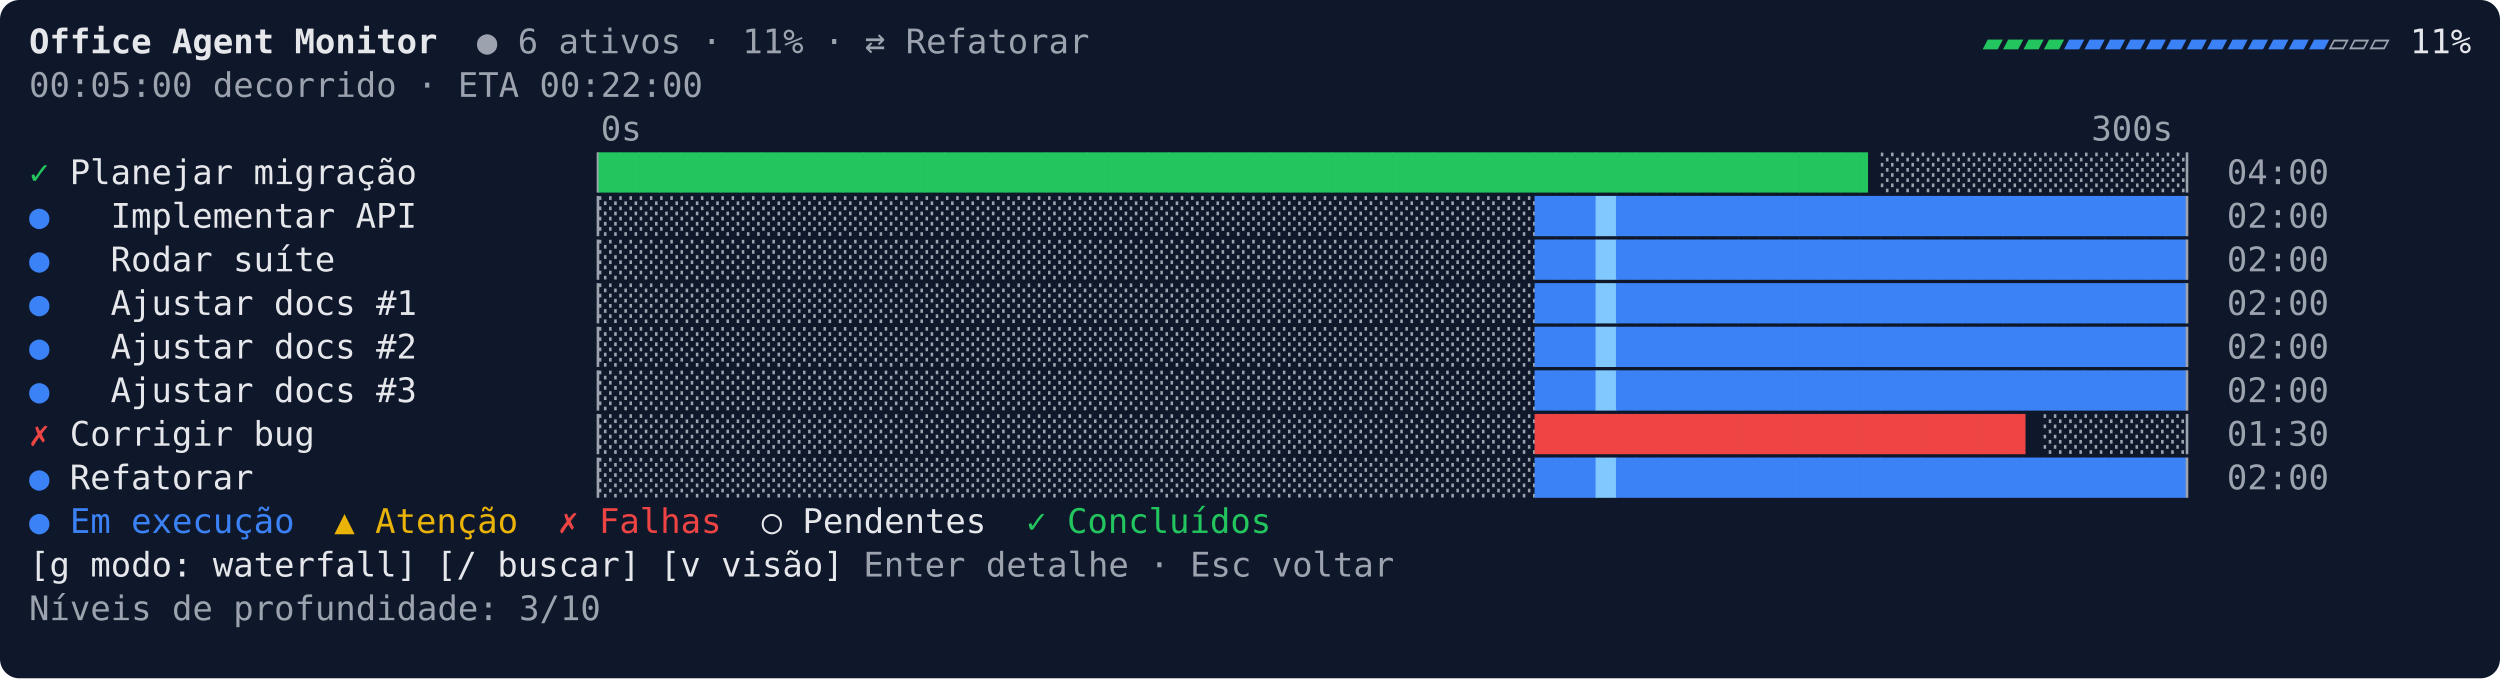
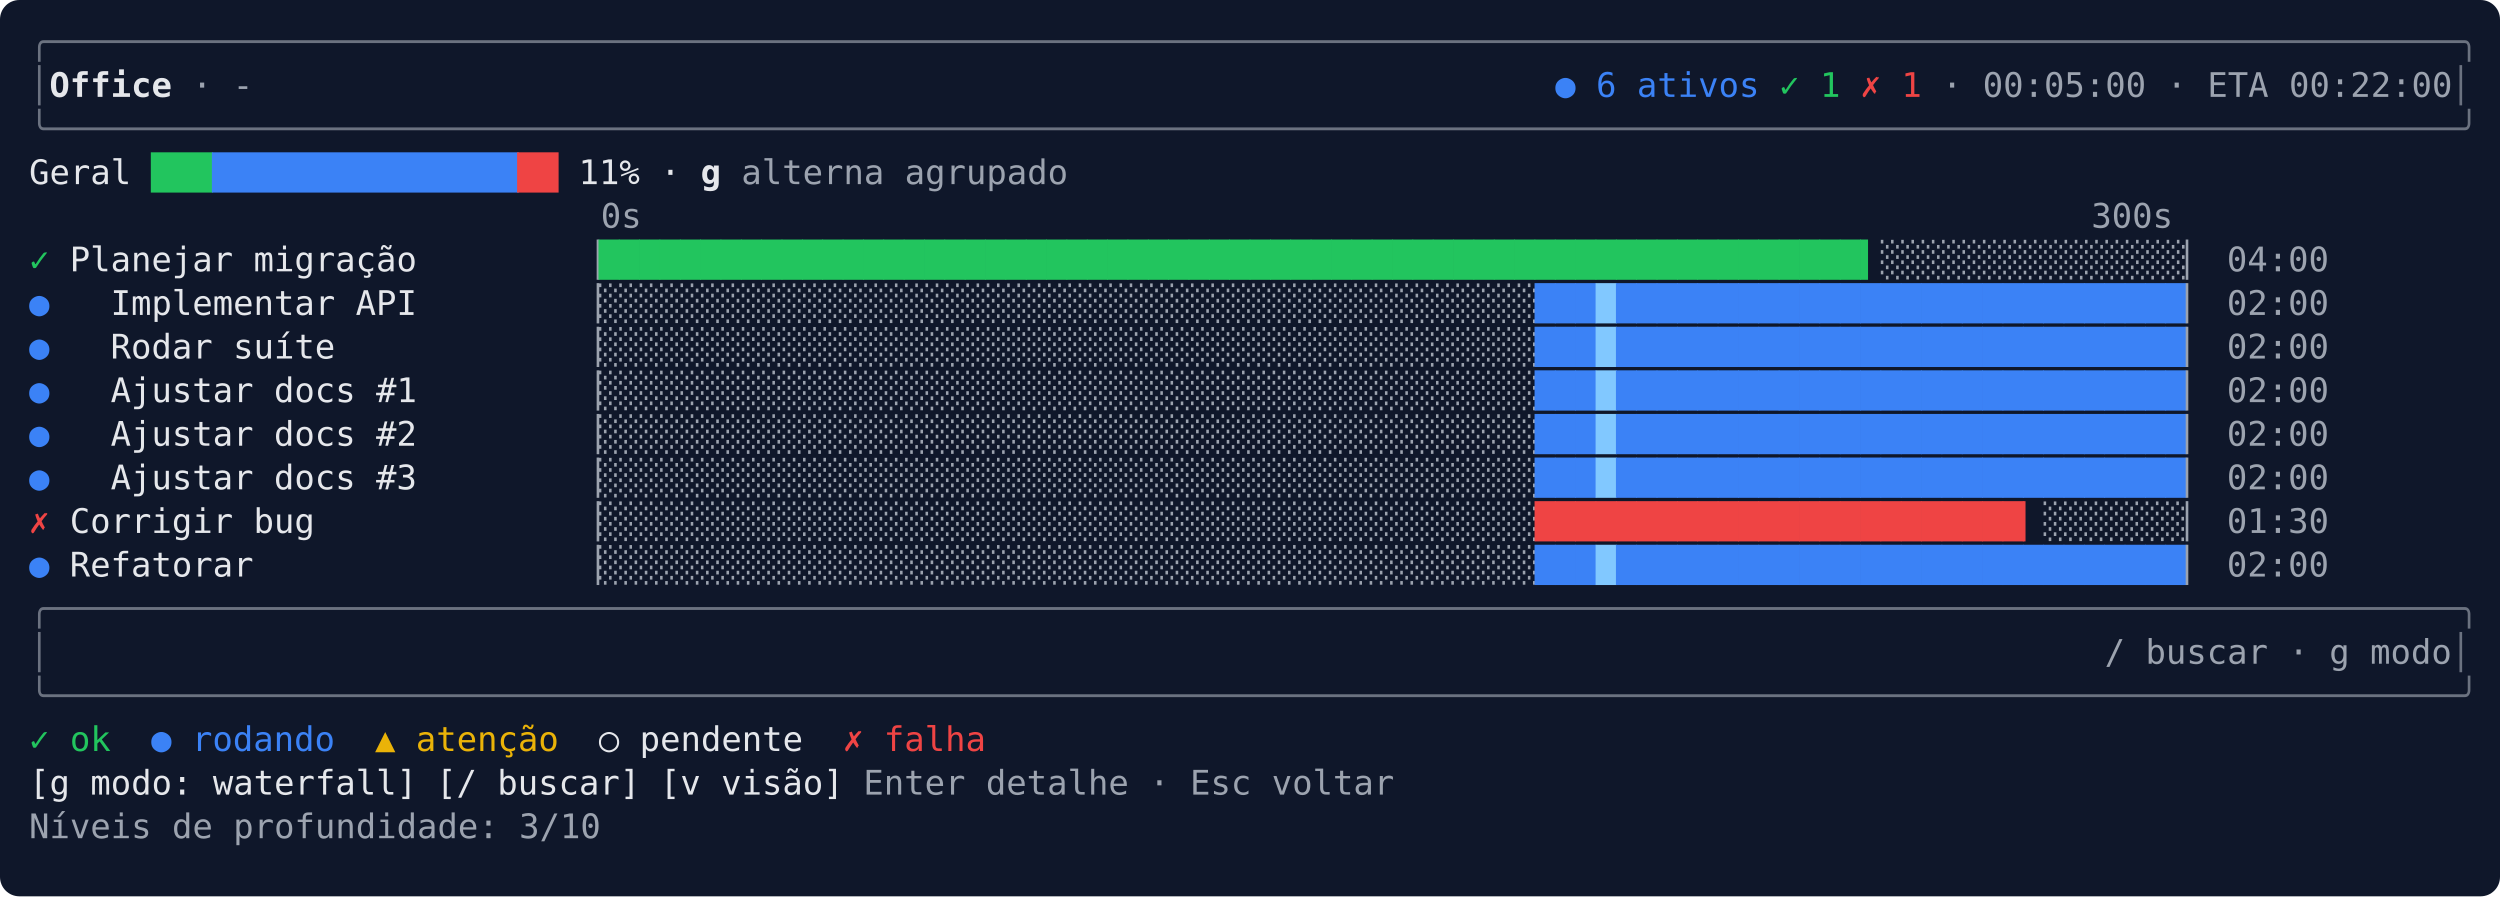
- <svg xmlns="http://www.w3.org/2000/svg" width="1032" height="280" font-family="Menlo,Consolas,monospace" font-size="14">
+ <svg xmlns="http://www.w3.org/2000/svg" width="1032" height="370" font-family="Menlo,Consolas,monospace" font-size="14">
  <rect width="100%" height="100%" rx="8" fill="#0f172a" />
  <text y="22">
-     <tspan x="12.0" fill="#e5e7eb" font-weight="bold" xml:space="preserve">Office Agent Monitor</tspan>
-     <tspan x="180.0" fill="#9ca3af" xml:space="preserve">  ● 6 ativos · 11% · ⇄ Refatorar</tspan>
-     <tspan x="448.8" fill="#e5e7eb" xml:space="preserve">                                            </tspan>
-     <tspan x="818.4" fill="#22c55e" xml:space="preserve">▰▰▰▰</tspan>
-     <tspan x="852.0" fill="#3b82f6" xml:space="preserve">▰▰▰▰▰▰▰▰▰▰▰▰▰</tspan>
-     <tspan x="961.2" fill="#9ca3af" xml:space="preserve">▱▱▱</tspan>
-     <tspan x="986.4" fill="#e5e7eb" xml:space="preserve"> 11%</tspan>
+     <tspan x="12.0" fill="#6b7280" xml:space="preserve">╭──────────────────────────────────────────────────────────────────────────────────────────────────────────────────────╮</tspan>
  </text>
  <text y="40">
-     <tspan x="12.0" fill="#9ca3af" xml:space="preserve">00:05:00 decorrido · ETA 00:22:00</tspan>
+     <tspan x="12.0" fill="#6b7280" xml:space="preserve">│</tspan>
+     <tspan x="20.4" fill="#e5e7eb" font-weight="bold" xml:space="preserve">Office</tspan>
+     <tspan x="70.8" fill="#9ca3af" xml:space="preserve"> · -</tspan>
+     <tspan x="104.4" fill="#e5e7eb" xml:space="preserve">                                                                </tspan>
+     <tspan x="642.0" fill="#3b82f6" xml:space="preserve">● 6 ativos</tspan>
+     <tspan x="726.0" fill="#22c55e" xml:space="preserve"> ✓ 1</tspan>
+     <tspan x="759.6" fill="#ef4444" xml:space="preserve"> ✗ 1</tspan>
+     <tspan x="793.2" fill="#9ca3af" xml:space="preserve"> · 00:05:00 · ETA 00:22:00</tspan>
+     <tspan x="1011.6" fill="#6b7280" xml:space="preserve">│</tspan>
  </text>
  <text y="58">
+     <tspan x="12.0" fill="#6b7280" xml:space="preserve">╰──────────────────────────────────────────────────────────────────────────────────────────────────────────────────────╯</tspan>
+   </text>
+   <text y="76">
+     <tspan x="12.0" fill="#e5e7eb" xml:space="preserve">Geral </tspan>
+     <tspan x="62.4" fill="#22c55e" xml:space="preserve">███</tspan>
+     <tspan x="87.6" fill="#3b82f6" xml:space="preserve">███████████████</tspan>
+     <tspan x="213.6" fill="#ef4444" xml:space="preserve">██</tspan>
+     <tspan x="230.4" fill="#9ca3af" xml:space="preserve" />
+     <tspan x="230.4" fill="#e5e7eb" xml:space="preserve"> 11% · </tspan>
+     <tspan x="289.2" fill="#e5e7eb" font-weight="bold" xml:space="preserve">g</tspan>
+     <tspan x="297.6" fill="#9ca3af" xml:space="preserve"> alterna agrupado</tspan>
+   </text>
+   <text y="94">
    <tspan x="12.0" fill="#9ca3af" xml:space="preserve">                            0s                                                                       300s</tspan>
  </text>
-   <text y="76">
+   <text y="112">
    <tspan x="12.0" fill="#22c55e" xml:space="preserve">✓ </tspan>
    <tspan x="28.8" fill="#e5e7eb" xml:space="preserve">Planejar migração       </tspan>
    <tspan x="230.4" fill="#9ca3af" xml:space="preserve"> ▕</tspan>
    <tspan x="247.2" fill="#9ca3af" xml:space="preserve" />
    <tspan x="247.2" fill="#22c55e" xml:space="preserve">█</tspan>
    <tspan x="255.6" fill="#22c55e" xml:space="preserve">█</tspan>
    <tspan x="264.0" fill="#22c55e" xml:space="preserve">█</tspan>
    <tspan x="272.4" fill="#22c55e" xml:space="preserve">█</tspan>
    <tspan x="280.8" fill="#22c55e" xml:space="preserve">█</tspan>
    <tspan x="289.2" fill="#22c55e" xml:space="preserve">█</tspan>
    <tspan x="297.6" fill="#22c55e" xml:space="preserve">█</tspan>
    <tspan x="306.0" fill="#22c55e" xml:space="preserve">█</tspan>
    <tspan x="314.4" fill="#22c55e" xml:space="preserve">█</tspan>
    <tspan x="322.8" fill="#22c55e" xml:space="preserve">█</tspan>
    <tspan x="331.2" fill="#22c55e" xml:space="preserve">█</tspan>
    <tspan x="339.6" fill="#22c55e" xml:space="preserve">█</tspan>
    <tspan x="348.0" fill="#22c55e" xml:space="preserve">█</tspan>
    <tspan x="356.4" fill="#22c55e" xml:space="preserve">█</tspan>
    <tspan x="364.8" fill="#22c55e" xml:space="preserve">█</tspan>
    <tspan x="373.2" fill="#22c55e" xml:space="preserve">█</tspan>
    <tspan x="381.6" fill="#22c55e" xml:space="preserve">█</tspan>
    <tspan x="390.0" fill="#22c55e" xml:space="preserve">█</tspan>
    <tspan x="398.4" fill="#22c55e" xml:space="preserve">█</tspan>
    <tspan x="406.8" fill="#22c55e" xml:space="preserve">█</tspan>
    <tspan x="415.2" fill="#22c55e" xml:space="preserve">█</tspan>
    <tspan x="423.6" fill="#22c55e" xml:space="preserve">█</tspan>
    <tspan x="432.0" fill="#22c55e" xml:space="preserve">█</tspan>
    <tspan x="440.4" fill="#22c55e" xml:space="preserve">█</tspan>
    <tspan x="448.8" fill="#22c55e" xml:space="preserve">█</tspan>
    <tspan x="457.2" fill="#22c55e" xml:space="preserve">█</tspan>
    <tspan x="465.6" fill="#22c55e" xml:space="preserve">█</tspan>
    <tspan x="474.0" fill="#22c55e" xml:space="preserve">█</tspan>
    <tspan x="482.4" fill="#22c55e" xml:space="preserve">█</tspan>
    <tspan x="490.8" fill="#22c55e" xml:space="preserve">█</tspan>
    <tspan x="499.2" fill="#22c55e" xml:space="preserve">█</tspan>
    <tspan x="507.6" fill="#22c55e" xml:space="preserve">█</tspan>
    <tspan x="516.0" fill="#22c55e" xml:space="preserve">█</tspan>
    <tspan x="524.4" fill="#22c55e" xml:space="preserve">█</tspan>
    <tspan x="532.8" fill="#22c55e" xml:space="preserve">█</tspan>
    <tspan x="541.2" fill="#22c55e" xml:space="preserve">█</tspan>
    <tspan x="549.6" fill="#22c55e" xml:space="preserve">█</tspan>
    <tspan x="558.0" fill="#22c55e" xml:space="preserve">█</tspan>
    <tspan x="566.4" fill="#22c55e" xml:space="preserve">█</tspan>
    <tspan x="574.8" fill="#22c55e" xml:space="preserve">█</tspan>
    <tspan x="583.2" fill="#22c55e" xml:space="preserve">█</tspan>
    <tspan x="591.6" fill="#22c55e" xml:space="preserve">█</tspan>
    <tspan x="600.0" fill="#22c55e" xml:space="preserve">█</tspan>
    <tspan x="608.4" fill="#22c55e" xml:space="preserve">█</tspan>
    <tspan x="616.8" fill="#22c55e" xml:space="preserve">█</tspan>
    <tspan x="625.2" fill="#22c55e" xml:space="preserve">█</tspan>
    <tspan x="633.6" fill="#22c55e" xml:space="preserve">█</tspan>
    <tspan x="642.0" fill="#22c55e" xml:space="preserve">█</tspan>
    <tspan x="650.4" fill="#22c55e" xml:space="preserve">█</tspan>
    <tspan x="658.8" fill="#22c55e" xml:space="preserve">█</tspan>
    <tspan x="667.2" fill="#22c55e" xml:space="preserve">█</tspan>
    <tspan x="675.6" fill="#22c55e" xml:space="preserve">█</tspan>
    <tspan x="684.0" fill="#22c55e" xml:space="preserve">█</tspan>
    <tspan x="692.4" fill="#22c55e" xml:space="preserve">█</tspan>
    <tspan x="700.8" fill="#22c55e" xml:space="preserve">█</tspan>
    <tspan x="709.2" fill="#22c55e" xml:space="preserve">█</tspan>
    <tspan x="717.6" fill="#22c55e" xml:space="preserve">█</tspan>
    <tspan x="726.0" fill="#22c55e" xml:space="preserve">█</tspan>
    <tspan x="734.4" fill="#22c55e" xml:space="preserve">█</tspan>
    <tspan x="742.8" fill="#22c55e" xml:space="preserve">█</tspan>
    <tspan x="751.2" fill="#22c55e" xml:space="preserve">█</tspan>
    <tspan x="759.6" fill="#22c55e" xml:space="preserve">█</tspan>
    <tspan x="768.0" fill="#22c55e" xml:space="preserve">▍</tspan>
    <tspan x="776.4" fill="#9ca3af" xml:space="preserve">░░░░░░░░░░░░░░░</tspan>
    <tspan x="902.4" fill="#9ca3af" xml:space="preserve">▏ 04:00</tspan>
  </text>
-   <text y="94">
+   <text y="130">
    <tspan x="12.0" fill="#3b82f6" xml:space="preserve">● </tspan>
    <tspan x="28.8" fill="#e5e7eb" xml:space="preserve">  Implementar API       </tspan>
    <tspan x="230.4" fill="#9ca3af" xml:space="preserve"> ▕</tspan>
    <tspan x="247.2" fill="#9ca3af" xml:space="preserve">░░░░░░░░░░░░░░░░░░░░░░░░░░░░░░░░░░░░░░░░░░░░░░</tspan>
    <tspan x="633.6" fill="#3b82f6" xml:space="preserve">█</tspan>
    <tspan x="642.0" fill="#3b82f6" xml:space="preserve">█</tspan>
    <tspan x="650.4" fill="#3b82f6" xml:space="preserve">█</tspan>
    <tspan x="658.8" fill="#81c8ff" xml:space="preserve">█</tspan>
    <tspan x="667.2" fill="#3b82f6" xml:space="preserve">█</tspan>
    <tspan x="675.6" fill="#3b82f6" xml:space="preserve">█</tspan>
    <tspan x="684.0" fill="#3b82f6" xml:space="preserve">█</tspan>
    <tspan x="692.4" fill="#3b82f6" xml:space="preserve">█</tspan>
    <tspan x="700.8" fill="#3b82f6" xml:space="preserve">█</tspan>
    <tspan x="709.2" fill="#3b82f6" xml:space="preserve">█</tspan>
    <tspan x="717.6" fill="#3b82f6" xml:space="preserve">█</tspan>
    <tspan x="726.0" fill="#3b82f6" xml:space="preserve">█</tspan>
    <tspan x="734.4" fill="#3b82f6" xml:space="preserve">█</tspan>
    <tspan x="742.8" fill="#3b82f6" xml:space="preserve">█</tspan>
    <tspan x="751.2" fill="#3b82f6" xml:space="preserve">█</tspan>
    <tspan x="759.6" fill="#3b82f6" xml:space="preserve">█</tspan>
    <tspan x="768.0" fill="#3b82f6" xml:space="preserve">█</tspan>
    <tspan x="776.4" fill="#3b82f6" xml:space="preserve">█</tspan>
    <tspan x="784.8" fill="#3b82f6" xml:space="preserve">█</tspan>
    <tspan x="793.2" fill="#3b82f6" xml:space="preserve">█</tspan>
    <tspan x="801.6" fill="#3b82f6" xml:space="preserve">█</tspan>
    <tspan x="810.0" fill="#3b82f6" xml:space="preserve">█</tspan>
    <tspan x="818.4" fill="#3b82f6" xml:space="preserve">█</tspan>
    <tspan x="826.8" fill="#3b82f6" xml:space="preserve">█</tspan>
    <tspan x="835.2" fill="#3b82f6" xml:space="preserve">█</tspan>
    <tspan x="843.6" fill="#3b82f6" xml:space="preserve">█</tspan>
    <tspan x="852.0" fill="#3b82f6" xml:space="preserve">█</tspan>
    <tspan x="860.4" fill="#3b82f6" xml:space="preserve">█</tspan>
    <tspan x="868.8" fill="#3b82f6" xml:space="preserve">█</tspan>
    <tspan x="877.2" fill="#3b82f6" xml:space="preserve">█</tspan>
    <tspan x="885.6" fill="#3b82f6" xml:space="preserve">█</tspan>
    <tspan x="894.0" fill="#3b82f6" xml:space="preserve">█</tspan>
    <tspan x="902.4" fill="#9ca3af" xml:space="preserve" />
    <tspan x="902.4" fill="#9ca3af" xml:space="preserve">▏ 02:00</tspan>
  </text>
-   <text y="112">
+   <text y="148">
    <tspan x="12.0" fill="#3b82f6" xml:space="preserve">● </tspan>
    <tspan x="28.8" fill="#e5e7eb" xml:space="preserve">  Rodar suíte           </tspan>
    <tspan x="230.4" fill="#9ca3af" xml:space="preserve"> ▕</tspan>
    <tspan x="247.2" fill="#9ca3af" xml:space="preserve">░░░░░░░░░░░░░░░░░░░░░░░░░░░░░░░░░░░░░░░░░░░░░░</tspan>
    <tspan x="633.6" fill="#3b82f6" xml:space="preserve">█</tspan>
    <tspan x="642.0" fill="#3b82f6" xml:space="preserve">█</tspan>
    <tspan x="650.4" fill="#3b82f6" xml:space="preserve">█</tspan>
    <tspan x="658.8" fill="#81c8ff" xml:space="preserve">█</tspan>
    <tspan x="667.2" fill="#3b82f6" xml:space="preserve">█</tspan>
    <tspan x="675.6" fill="#3b82f6" xml:space="preserve">█</tspan>
    <tspan x="684.0" fill="#3b82f6" xml:space="preserve">█</tspan>
    <tspan x="692.4" fill="#3b82f6" xml:space="preserve">█</tspan>
    <tspan x="700.8" fill="#3b82f6" xml:space="preserve">█</tspan>
    <tspan x="709.2" fill="#3b82f6" xml:space="preserve">█</tspan>
    <tspan x="717.6" fill="#3b82f6" xml:space="preserve">█</tspan>
    <tspan x="726.0" fill="#3b82f6" xml:space="preserve">█</tspan>
    <tspan x="734.4" fill="#3b82f6" xml:space="preserve">█</tspan>
    <tspan x="742.8" fill="#3b82f6" xml:space="preserve">█</tspan>
    <tspan x="751.2" fill="#3b82f6" xml:space="preserve">█</tspan>
    <tspan x="759.6" fill="#3b82f6" xml:space="preserve">█</tspan>
    <tspan x="768.0" fill="#3b82f6" xml:space="preserve">█</tspan>
    <tspan x="776.4" fill="#3b82f6" xml:space="preserve">█</tspan>
    <tspan x="784.8" fill="#3b82f6" xml:space="preserve">█</tspan>
    <tspan x="793.2" fill="#3b82f6" xml:space="preserve">█</tspan>
    <tspan x="801.6" fill="#3b82f6" xml:space="preserve">█</tspan>
    <tspan x="810.0" fill="#3b82f6" xml:space="preserve">█</tspan>
    <tspan x="818.4" fill="#3b82f6" xml:space="preserve">█</tspan>
    <tspan x="826.8" fill="#3b82f6" xml:space="preserve">█</tspan>
    <tspan x="835.2" fill="#3b82f6" xml:space="preserve">█</tspan>
    <tspan x="843.6" fill="#3b82f6" xml:space="preserve">█</tspan>
    <tspan x="852.0" fill="#3b82f6" xml:space="preserve">█</tspan>
    <tspan x="860.4" fill="#3b82f6" xml:space="preserve">█</tspan>
    <tspan x="868.8" fill="#3b82f6" xml:space="preserve">█</tspan>
    <tspan x="877.2" fill="#3b82f6" xml:space="preserve">█</tspan>
    <tspan x="885.6" fill="#3b82f6" xml:space="preserve">█</tspan>
    <tspan x="894.0" fill="#3b82f6" xml:space="preserve">█</tspan>
    <tspan x="902.4" fill="#9ca3af" xml:space="preserve" />
    <tspan x="902.4" fill="#9ca3af" xml:space="preserve">▏ 02:00</tspan>
  </text>
-   <text y="130">
+   <text y="166">
    <tspan x="12.0" fill="#3b82f6" xml:space="preserve">● </tspan>
    <tspan x="28.8" fill="#e5e7eb" xml:space="preserve">  Ajustar docs #1       </tspan>
    <tspan x="230.4" fill="#9ca3af" xml:space="preserve"> ▕</tspan>
    <tspan x="247.2" fill="#9ca3af" xml:space="preserve">░░░░░░░░░░░░░░░░░░░░░░░░░░░░░░░░░░░░░░░░░░░░░░</tspan>
    <tspan x="633.6" fill="#3b82f6" xml:space="preserve">█</tspan>
    <tspan x="642.0" fill="#3b82f6" xml:space="preserve">█</tspan>
    <tspan x="650.4" fill="#3b82f6" xml:space="preserve">█</tspan>
    <tspan x="658.8" fill="#81c8ff" xml:space="preserve">█</tspan>
    <tspan x="667.2" fill="#3b82f6" xml:space="preserve">█</tspan>
    <tspan x="675.6" fill="#3b82f6" xml:space="preserve">█</tspan>
    <tspan x="684.0" fill="#3b82f6" xml:space="preserve">█</tspan>
    <tspan x="692.4" fill="#3b82f6" xml:space="preserve">█</tspan>
    <tspan x="700.8" fill="#3b82f6" xml:space="preserve">█</tspan>
    <tspan x="709.2" fill="#3b82f6" xml:space="preserve">█</tspan>
    <tspan x="717.6" fill="#3b82f6" xml:space="preserve">█</tspan>
    <tspan x="726.0" fill="#3b82f6" xml:space="preserve">█</tspan>
    <tspan x="734.4" fill="#3b82f6" xml:space="preserve">█</tspan>
    <tspan x="742.8" fill="#3b82f6" xml:space="preserve">█</tspan>
    <tspan x="751.2" fill="#3b82f6" xml:space="preserve">█</tspan>
    <tspan x="759.6" fill="#3b82f6" xml:space="preserve">█</tspan>
    <tspan x="768.0" fill="#3b82f6" xml:space="preserve">█</tspan>
    <tspan x="776.4" fill="#3b82f6" xml:space="preserve">█</tspan>
    <tspan x="784.8" fill="#3b82f6" xml:space="preserve">█</tspan>
    <tspan x="793.2" fill="#3b82f6" xml:space="preserve">█</tspan>
    <tspan x="801.6" fill="#3b82f6" xml:space="preserve">█</tspan>
    <tspan x="810.0" fill="#3b82f6" xml:space="preserve">█</tspan>
    <tspan x="818.4" fill="#3b82f6" xml:space="preserve">█</tspan>
    <tspan x="826.8" fill="#3b82f6" xml:space="preserve">█</tspan>
    <tspan x="835.2" fill="#3b82f6" xml:space="preserve">█</tspan>
    <tspan x="843.6" fill="#3b82f6" xml:space="preserve">█</tspan>
    <tspan x="852.0" fill="#3b82f6" xml:space="preserve">█</tspan>
    <tspan x="860.4" fill="#3b82f6" xml:space="preserve">█</tspan>
    <tspan x="868.8" fill="#3b82f6" xml:space="preserve">█</tspan>
    <tspan x="877.2" fill="#3b82f6" xml:space="preserve">█</tspan>
    <tspan x="885.6" fill="#3b82f6" xml:space="preserve">█</tspan>
    <tspan x="894.0" fill="#3b82f6" xml:space="preserve">█</tspan>
    <tspan x="902.4" fill="#9ca3af" xml:space="preserve" />
    <tspan x="902.4" fill="#9ca3af" xml:space="preserve">▏ 02:00</tspan>
  </text>
-   <text y="148">
+   <text y="184">
    <tspan x="12.0" fill="#3b82f6" xml:space="preserve">● </tspan>
    <tspan x="28.8" fill="#e5e7eb" xml:space="preserve">  Ajustar docs #2       </tspan>
    <tspan x="230.4" fill="#9ca3af" xml:space="preserve"> ▕</tspan>
    <tspan x="247.2" fill="#9ca3af" xml:space="preserve">░░░░░░░░░░░░░░░░░░░░░░░░░░░░░░░░░░░░░░░░░░░░░░</tspan>
    <tspan x="633.6" fill="#3b82f6" xml:space="preserve">█</tspan>
    <tspan x="642.0" fill="#3b82f6" xml:space="preserve">█</tspan>
    <tspan x="650.4" fill="#3b82f6" xml:space="preserve">█</tspan>
    <tspan x="658.8" fill="#81c8ff" xml:space="preserve">█</tspan>
    <tspan x="667.2" fill="#3b82f6" xml:space="preserve">█</tspan>
    <tspan x="675.6" fill="#3b82f6" xml:space="preserve">█</tspan>
    <tspan x="684.0" fill="#3b82f6" xml:space="preserve">█</tspan>
    <tspan x="692.4" fill="#3b82f6" xml:space="preserve">█</tspan>
    <tspan x="700.8" fill="#3b82f6" xml:space="preserve">█</tspan>
    <tspan x="709.2" fill="#3b82f6" xml:space="preserve">█</tspan>
    <tspan x="717.6" fill="#3b82f6" xml:space="preserve">█</tspan>
    <tspan x="726.0" fill="#3b82f6" xml:space="preserve">█</tspan>
    <tspan x="734.4" fill="#3b82f6" xml:space="preserve">█</tspan>
    <tspan x="742.8" fill="#3b82f6" xml:space="preserve">█</tspan>
    <tspan x="751.2" fill="#3b82f6" xml:space="preserve">█</tspan>
    <tspan x="759.6" fill="#3b82f6" xml:space="preserve">█</tspan>
    <tspan x="768.0" fill="#3b82f6" xml:space="preserve">█</tspan>
    <tspan x="776.4" fill="#3b82f6" xml:space="preserve">█</tspan>
    <tspan x="784.8" fill="#3b82f6" xml:space="preserve">█</tspan>
    <tspan x="793.2" fill="#3b82f6" xml:space="preserve">█</tspan>
    <tspan x="801.6" fill="#3b82f6" xml:space="preserve">█</tspan>
    <tspan x="810.0" fill="#3b82f6" xml:space="preserve">█</tspan>
    <tspan x="818.4" fill="#3b82f6" xml:space="preserve">█</tspan>
    <tspan x="826.8" fill="#3b82f6" xml:space="preserve">█</tspan>
    <tspan x="835.2" fill="#3b82f6" xml:space="preserve">█</tspan>
    <tspan x="843.6" fill="#3b82f6" xml:space="preserve">█</tspan>
    <tspan x="852.0" fill="#3b82f6" xml:space="preserve">█</tspan>
    <tspan x="860.4" fill="#3b82f6" xml:space="preserve">█</tspan>
    <tspan x="868.8" fill="#3b82f6" xml:space="preserve">█</tspan>
    <tspan x="877.2" fill="#3b82f6" xml:space="preserve">█</tspan>
    <tspan x="885.6" fill="#3b82f6" xml:space="preserve">█</tspan>
    <tspan x="894.0" fill="#3b82f6" xml:space="preserve">█</tspan>
    <tspan x="902.4" fill="#9ca3af" xml:space="preserve" />
    <tspan x="902.4" fill="#9ca3af" xml:space="preserve">▏ 02:00</tspan>
  </text>
-   <text y="166">
+   <text y="202">
    <tspan x="12.0" fill="#3b82f6" xml:space="preserve">● </tspan>
    <tspan x="28.8" fill="#e5e7eb" xml:space="preserve">  Ajustar docs #3       </tspan>
    <tspan x="230.4" fill="#9ca3af" xml:space="preserve"> ▕</tspan>
    <tspan x="247.2" fill="#9ca3af" xml:space="preserve">░░░░░░░░░░░░░░░░░░░░░░░░░░░░░░░░░░░░░░░░░░░░░░</tspan>
    <tspan x="633.6" fill="#3b82f6" xml:space="preserve">█</tspan>
    <tspan x="642.0" fill="#3b82f6" xml:space="preserve">█</tspan>
    <tspan x="650.4" fill="#3b82f6" xml:space="preserve">█</tspan>
    <tspan x="658.8" fill="#81c8ff" xml:space="preserve">█</tspan>
    <tspan x="667.2" fill="#3b82f6" xml:space="preserve">█</tspan>
    <tspan x="675.6" fill="#3b82f6" xml:space="preserve">█</tspan>
    <tspan x="684.0" fill="#3b82f6" xml:space="preserve">█</tspan>
    <tspan x="692.4" fill="#3b82f6" xml:space="preserve">█</tspan>
    <tspan x="700.8" fill="#3b82f6" xml:space="preserve">█</tspan>
    <tspan x="709.2" fill="#3b82f6" xml:space="preserve">█</tspan>
    <tspan x="717.6" fill="#3b82f6" xml:space="preserve">█</tspan>
    <tspan x="726.0" fill="#3b82f6" xml:space="preserve">█</tspan>
    <tspan x="734.4" fill="#3b82f6" xml:space="preserve">█</tspan>
    <tspan x="742.8" fill="#3b82f6" xml:space="preserve">█</tspan>
    <tspan x="751.2" fill="#3b82f6" xml:space="preserve">█</tspan>
    <tspan x="759.6" fill="#3b82f6" xml:space="preserve">█</tspan>
    <tspan x="768.0" fill="#3b82f6" xml:space="preserve">█</tspan>
    <tspan x="776.4" fill="#3b82f6" xml:space="preserve">█</tspan>
    <tspan x="784.8" fill="#3b82f6" xml:space="preserve">█</tspan>
    <tspan x="793.2" fill="#3b82f6" xml:space="preserve">█</tspan>
    <tspan x="801.6" fill="#3b82f6" xml:space="preserve">█</tspan>
    <tspan x="810.0" fill="#3b82f6" xml:space="preserve">█</tspan>
    <tspan x="818.4" fill="#3b82f6" xml:space="preserve">█</tspan>
    <tspan x="826.8" fill="#3b82f6" xml:space="preserve">█</tspan>
    <tspan x="835.2" fill="#3b82f6" xml:space="preserve">█</tspan>
    <tspan x="843.6" fill="#3b82f6" xml:space="preserve">█</tspan>
    <tspan x="852.0" fill="#3b82f6" xml:space="preserve">█</tspan>
    <tspan x="860.4" fill="#3b82f6" xml:space="preserve">█</tspan>
    <tspan x="868.8" fill="#3b82f6" xml:space="preserve">█</tspan>
    <tspan x="877.2" fill="#3b82f6" xml:space="preserve">█</tspan>
    <tspan x="885.6" fill="#3b82f6" xml:space="preserve">█</tspan>
    <tspan x="894.0" fill="#3b82f6" xml:space="preserve">█</tspan>
    <tspan x="902.4" fill="#9ca3af" xml:space="preserve" />
    <tspan x="902.4" fill="#9ca3af" xml:space="preserve">▏ 02:00</tspan>
  </text>
-   <text y="184">
+   <text y="220">
    <tspan x="12.0" fill="#ef4444" xml:space="preserve">✗ </tspan>
    <tspan x="28.8" fill="#e5e7eb" xml:space="preserve">Corrigir bug            </tspan>
    <tspan x="230.4" fill="#9ca3af" xml:space="preserve"> ▕</tspan>
    <tspan x="247.2" fill="#9ca3af" xml:space="preserve">░░░░░░░░░░░░░░░░░░░░░░░░░░░░░░░░░░░░░░░░░░░░░░</tspan>
    <tspan x="633.6" fill="#ef4444" xml:space="preserve">█</tspan>
    <tspan x="642.0" fill="#ef4444" xml:space="preserve">█</tspan>
    <tspan x="650.4" fill="#ef4444" xml:space="preserve">█</tspan>
    <tspan x="658.8" fill="#ef4444" xml:space="preserve">█</tspan>
    <tspan x="667.2" fill="#ef4444" xml:space="preserve">█</tspan>
    <tspan x="675.6" fill="#ef4444" xml:space="preserve">█</tspan>
    <tspan x="684.0" fill="#ef4444" xml:space="preserve">█</tspan>
    <tspan x="692.4" fill="#ef4444" xml:space="preserve">█</tspan>
    <tspan x="700.8" fill="#ef4444" xml:space="preserve">█</tspan>
    <tspan x="709.2" fill="#ef4444" xml:space="preserve">█</tspan>
    <tspan x="717.6" fill="#ef4444" xml:space="preserve">█</tspan>
    <tspan x="726.0" fill="#ef4444" xml:space="preserve">█</tspan>
    <tspan x="734.4" fill="#ef4444" xml:space="preserve">█</tspan>
    <tspan x="742.8" fill="#ef4444" xml:space="preserve">█</tspan>
    <tspan x="751.2" fill="#ef4444" xml:space="preserve">█</tspan>
    <tspan x="759.6" fill="#ef4444" xml:space="preserve">█</tspan>
    <tspan x="768.0" fill="#ef4444" xml:space="preserve">█</tspan>
    <tspan x="776.4" fill="#ef4444" xml:space="preserve">█</tspan>
    <tspan x="784.8" fill="#ef4444" xml:space="preserve">█</tspan>
    <tspan x="793.2" fill="#ef4444" xml:space="preserve">█</tspan>
    <tspan x="801.6" fill="#ef4444" xml:space="preserve">█</tspan>
    <tspan x="810.0" fill="#ef4444" xml:space="preserve">█</tspan>
    <tspan x="818.4" fill="#ef4444" xml:space="preserve">█</tspan>
    <tspan x="826.8" fill="#ef4444" xml:space="preserve">█</tspan>
    <tspan x="835.2" fill="#ef4444" xml:space="preserve">▏</tspan>
    <tspan x="843.6" fill="#9ca3af" xml:space="preserve">░░░░░░░</tspan>
    <tspan x="902.4" fill="#9ca3af" xml:space="preserve">▏ 01:30</tspan>
  </text>
-   <text y="202">
+   <text y="238">
    <tspan x="12.0" fill="#3b82f6" xml:space="preserve">● </tspan>
    <tspan x="28.8" fill="#e5e7eb" xml:space="preserve">Refatorar               </tspan>
    <tspan x="230.4" fill="#9ca3af" xml:space="preserve"> ▕</tspan>
    <tspan x="247.2" fill="#9ca3af" xml:space="preserve">░░░░░░░░░░░░░░░░░░░░░░░░░░░░░░░░░░░░░░░░░░░░░░</tspan>
    <tspan x="633.6" fill="#3b82f6" xml:space="preserve">█</tspan>
    <tspan x="642.0" fill="#3b82f6" xml:space="preserve">█</tspan>
    <tspan x="650.4" fill="#3b82f6" xml:space="preserve">█</tspan>
    <tspan x="658.8" fill="#81c8ff" xml:space="preserve">█</tspan>
    <tspan x="667.2" fill="#3b82f6" xml:space="preserve">█</tspan>
    <tspan x="675.6" fill="#3b82f6" xml:space="preserve">█</tspan>
    <tspan x="684.0" fill="#3b82f6" xml:space="preserve">█</tspan>
    <tspan x="692.4" fill="#3b82f6" xml:space="preserve">█</tspan>
    <tspan x="700.8" fill="#3b82f6" xml:space="preserve">█</tspan>
    <tspan x="709.2" fill="#3b82f6" xml:space="preserve">█</tspan>
    <tspan x="717.6" fill="#3b82f6" xml:space="preserve">█</tspan>
    <tspan x="726.0" fill="#3b82f6" xml:space="preserve">█</tspan>
    <tspan x="734.4" fill="#3b82f6" xml:space="preserve">█</tspan>
    <tspan x="742.8" fill="#3b82f6" xml:space="preserve">█</tspan>
    <tspan x="751.2" fill="#3b82f6" xml:space="preserve">█</tspan>
    <tspan x="759.6" fill="#3b82f6" xml:space="preserve">█</tspan>
    <tspan x="768.0" fill="#3b82f6" xml:space="preserve">█</tspan>
    <tspan x="776.4" fill="#3b82f6" xml:space="preserve">█</tspan>
    <tspan x="784.8" fill="#3b82f6" xml:space="preserve">█</tspan>
    <tspan x="793.2" fill="#3b82f6" xml:space="preserve">█</tspan>
    <tspan x="801.6" fill="#3b82f6" xml:space="preserve">█</tspan>
    <tspan x="810.0" fill="#3b82f6" xml:space="preserve">█</tspan>
    <tspan x="818.4" fill="#3b82f6" xml:space="preserve">█</tspan>
    <tspan x="826.8" fill="#3b82f6" xml:space="preserve">█</tspan>
    <tspan x="835.2" fill="#3b82f6" xml:space="preserve">█</tspan>
    <tspan x="843.6" fill="#3b82f6" xml:space="preserve">█</tspan>
    <tspan x="852.0" fill="#3b82f6" xml:space="preserve">█</tspan>
    <tspan x="860.4" fill="#3b82f6" xml:space="preserve">█</tspan>
    <tspan x="868.8" fill="#3b82f6" xml:space="preserve">█</tspan>
    <tspan x="877.2" fill="#3b82f6" xml:space="preserve">█</tspan>
    <tspan x="885.6" fill="#3b82f6" xml:space="preserve">█</tspan>
    <tspan x="894.0" fill="#3b82f6" xml:space="preserve">█</tspan>
    <tspan x="902.4" fill="#9ca3af" xml:space="preserve" />
    <tspan x="902.4" fill="#9ca3af" xml:space="preserve">▏ 02:00</tspan>
  </text>
-   <text y="220">
-     <tspan x="12.0" fill="#3b82f6" xml:space="preserve">● Em execução</tspan>
-     <tspan x="121.2" fill="#e5e7eb" xml:space="preserve">  </tspan>
-     <tspan x="138.0" fill="#eab308" xml:space="preserve">▲ Atenção</tspan>
-     <tspan x="213.6" fill="#e5e7eb" xml:space="preserve">  </tspan>
-     <tspan x="230.4" fill="#ef4444" xml:space="preserve">✗ Falhas</tspan>
-     <tspan x="297.6" fill="#e5e7eb" xml:space="preserve">  </tspan>
-     <tspan x="314.4" fill="#e5e7eb" xml:space="preserve">○ Pendentes</tspan>
-     <tspan x="406.8" fill="#e5e7eb" xml:space="preserve">  </tspan>
-     <tspan x="423.6" fill="#22c55e" xml:space="preserve">✓ Concluídos</tspan>
-   </text>
-   <text y="238">
+   <text y="256">
+     <tspan x="12.0" fill="#6b7280" xml:space="preserve">╭──────────────────────────────────────────────────────────────────────────────────────────────────────────────────────╮</tspan>
+   </text>
+   <text y="274">
+     <tspan x="12.0" fill="#6b7280" xml:space="preserve">│</tspan>
+     <tspan x="20.4" fill="#9ca3af" xml:space="preserve" />
+     <tspan x="20.4" fill="#e5e7eb" xml:space="preserve">                                                                                                     </tspan>
+     <tspan x="868.8" fill="#9ca3af" xml:space="preserve">/ buscar · g modo</tspan>
+     <tspan x="1011.6" fill="#6b7280" xml:space="preserve">│</tspan>
+   </text>
+   <text y="292">
+     <tspan x="12.0" fill="#6b7280" xml:space="preserve">╰──────────────────────────────────────────────────────────────────────────────────────────────────────────────────────╯</tspan>
+   </text>
+   <text y="310">
+     <tspan x="12.0" fill="#22c55e" xml:space="preserve">✓ ok</tspan>
+     <tspan x="45.6" fill="#e5e7eb" xml:space="preserve">  </tspan>
+     <tspan x="62.4" fill="#3b82f6" xml:space="preserve">● rodando</tspan>
+     <tspan x="138.0" fill="#e5e7eb" xml:space="preserve">  </tspan>
+     <tspan x="154.8" fill="#eab308" xml:space="preserve">▲ atenção</tspan>
+     <tspan x="230.4" fill="#e5e7eb" xml:space="preserve">  </tspan>
+     <tspan x="247.2" fill="#e5e7eb" xml:space="preserve">○ pendente</tspan>
+     <tspan x="331.2" fill="#e5e7eb" xml:space="preserve">  </tspan>
+     <tspan x="348.0" fill="#ef4444" xml:space="preserve">✗ falha</tspan>
+   </text>
+   <text y="328">
    <tspan x="12.0" fill="#e5e7eb" xml:space="preserve">[g modo: waterfall]</tspan>
    <tspan x="171.6" fill="#e5e7eb" xml:space="preserve"> </tspan>
    <tspan x="180.0" fill="#e5e7eb" xml:space="preserve">[/ buscar]</tspan>
    <tspan x="264.0" fill="#e5e7eb" xml:space="preserve"> </tspan>
    <tspan x="272.4" fill="#e5e7eb" xml:space="preserve">[v visão]</tspan>
    <tspan x="348.0" fill="#e5e7eb" xml:space="preserve"> </tspan>
    <tspan x="356.4" fill="#9ca3af" xml:space="preserve">Enter detalhe · Esc voltar</tspan>
  </text>
-   <text y="256">
+   <text y="346">
    <tspan x="12.0" fill="#9ca3af" xml:space="preserve">Níveis de profundidade: 3/10</tspan>
  </text>
</svg>
